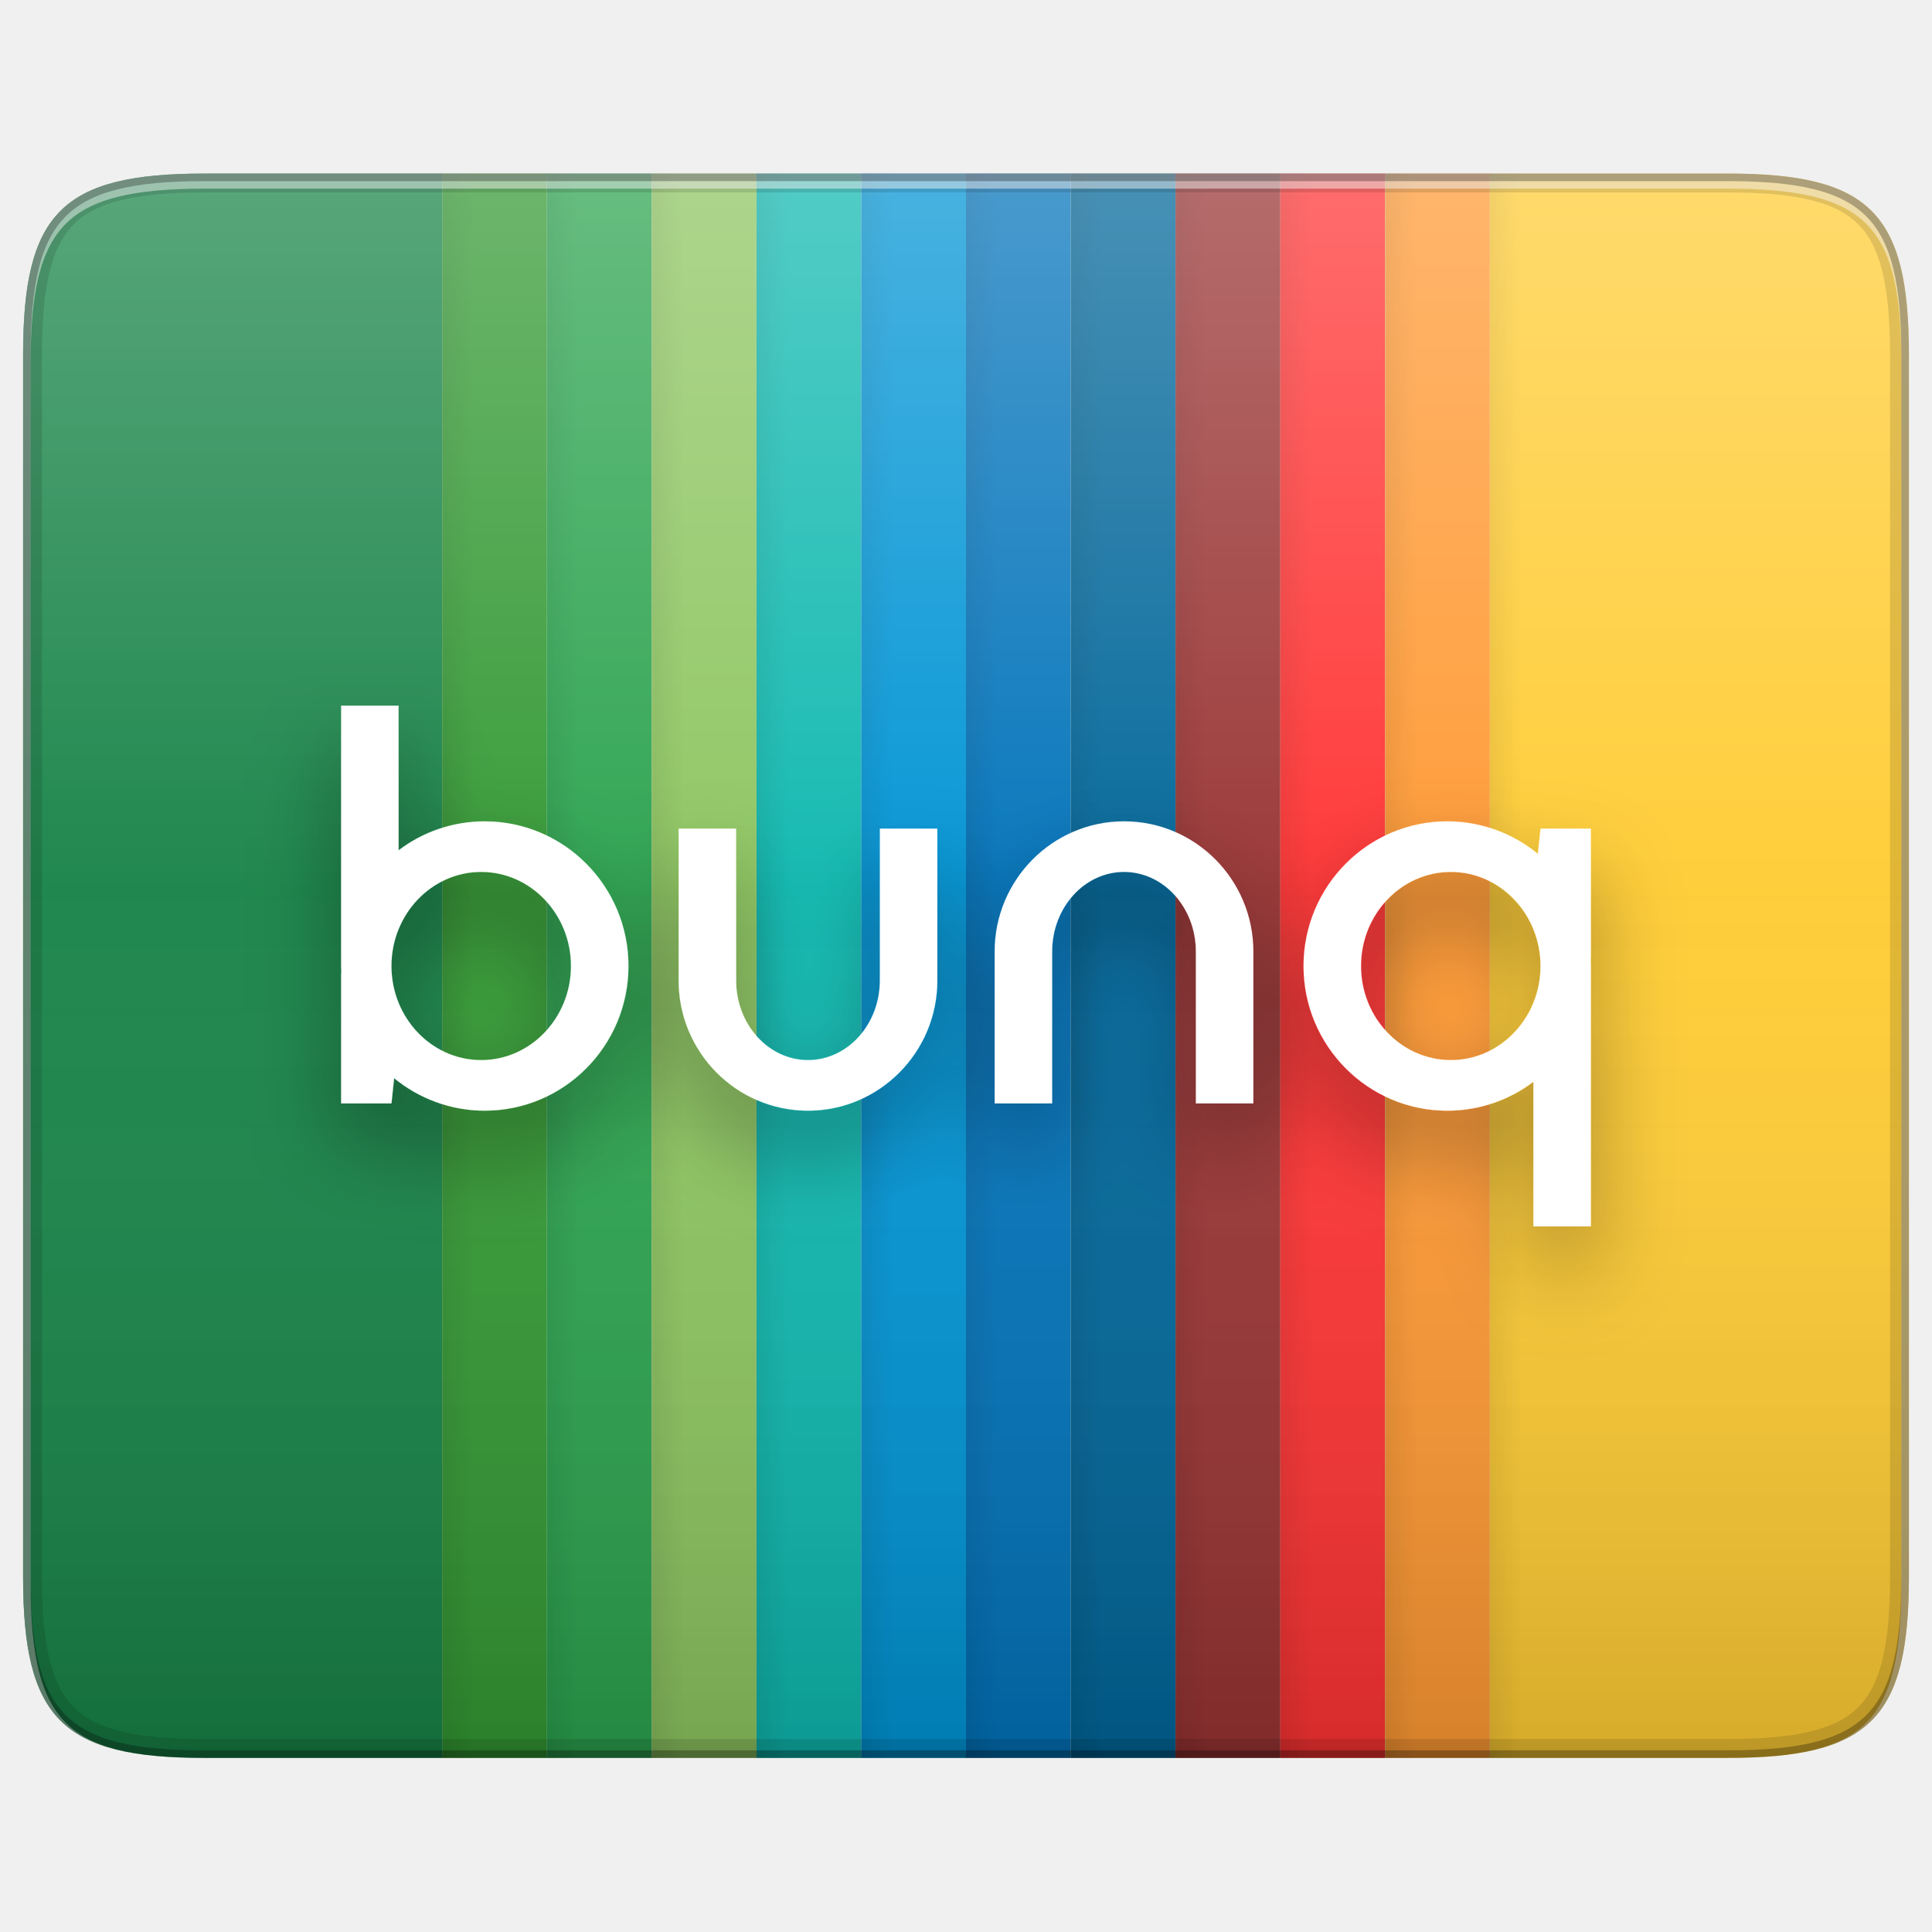
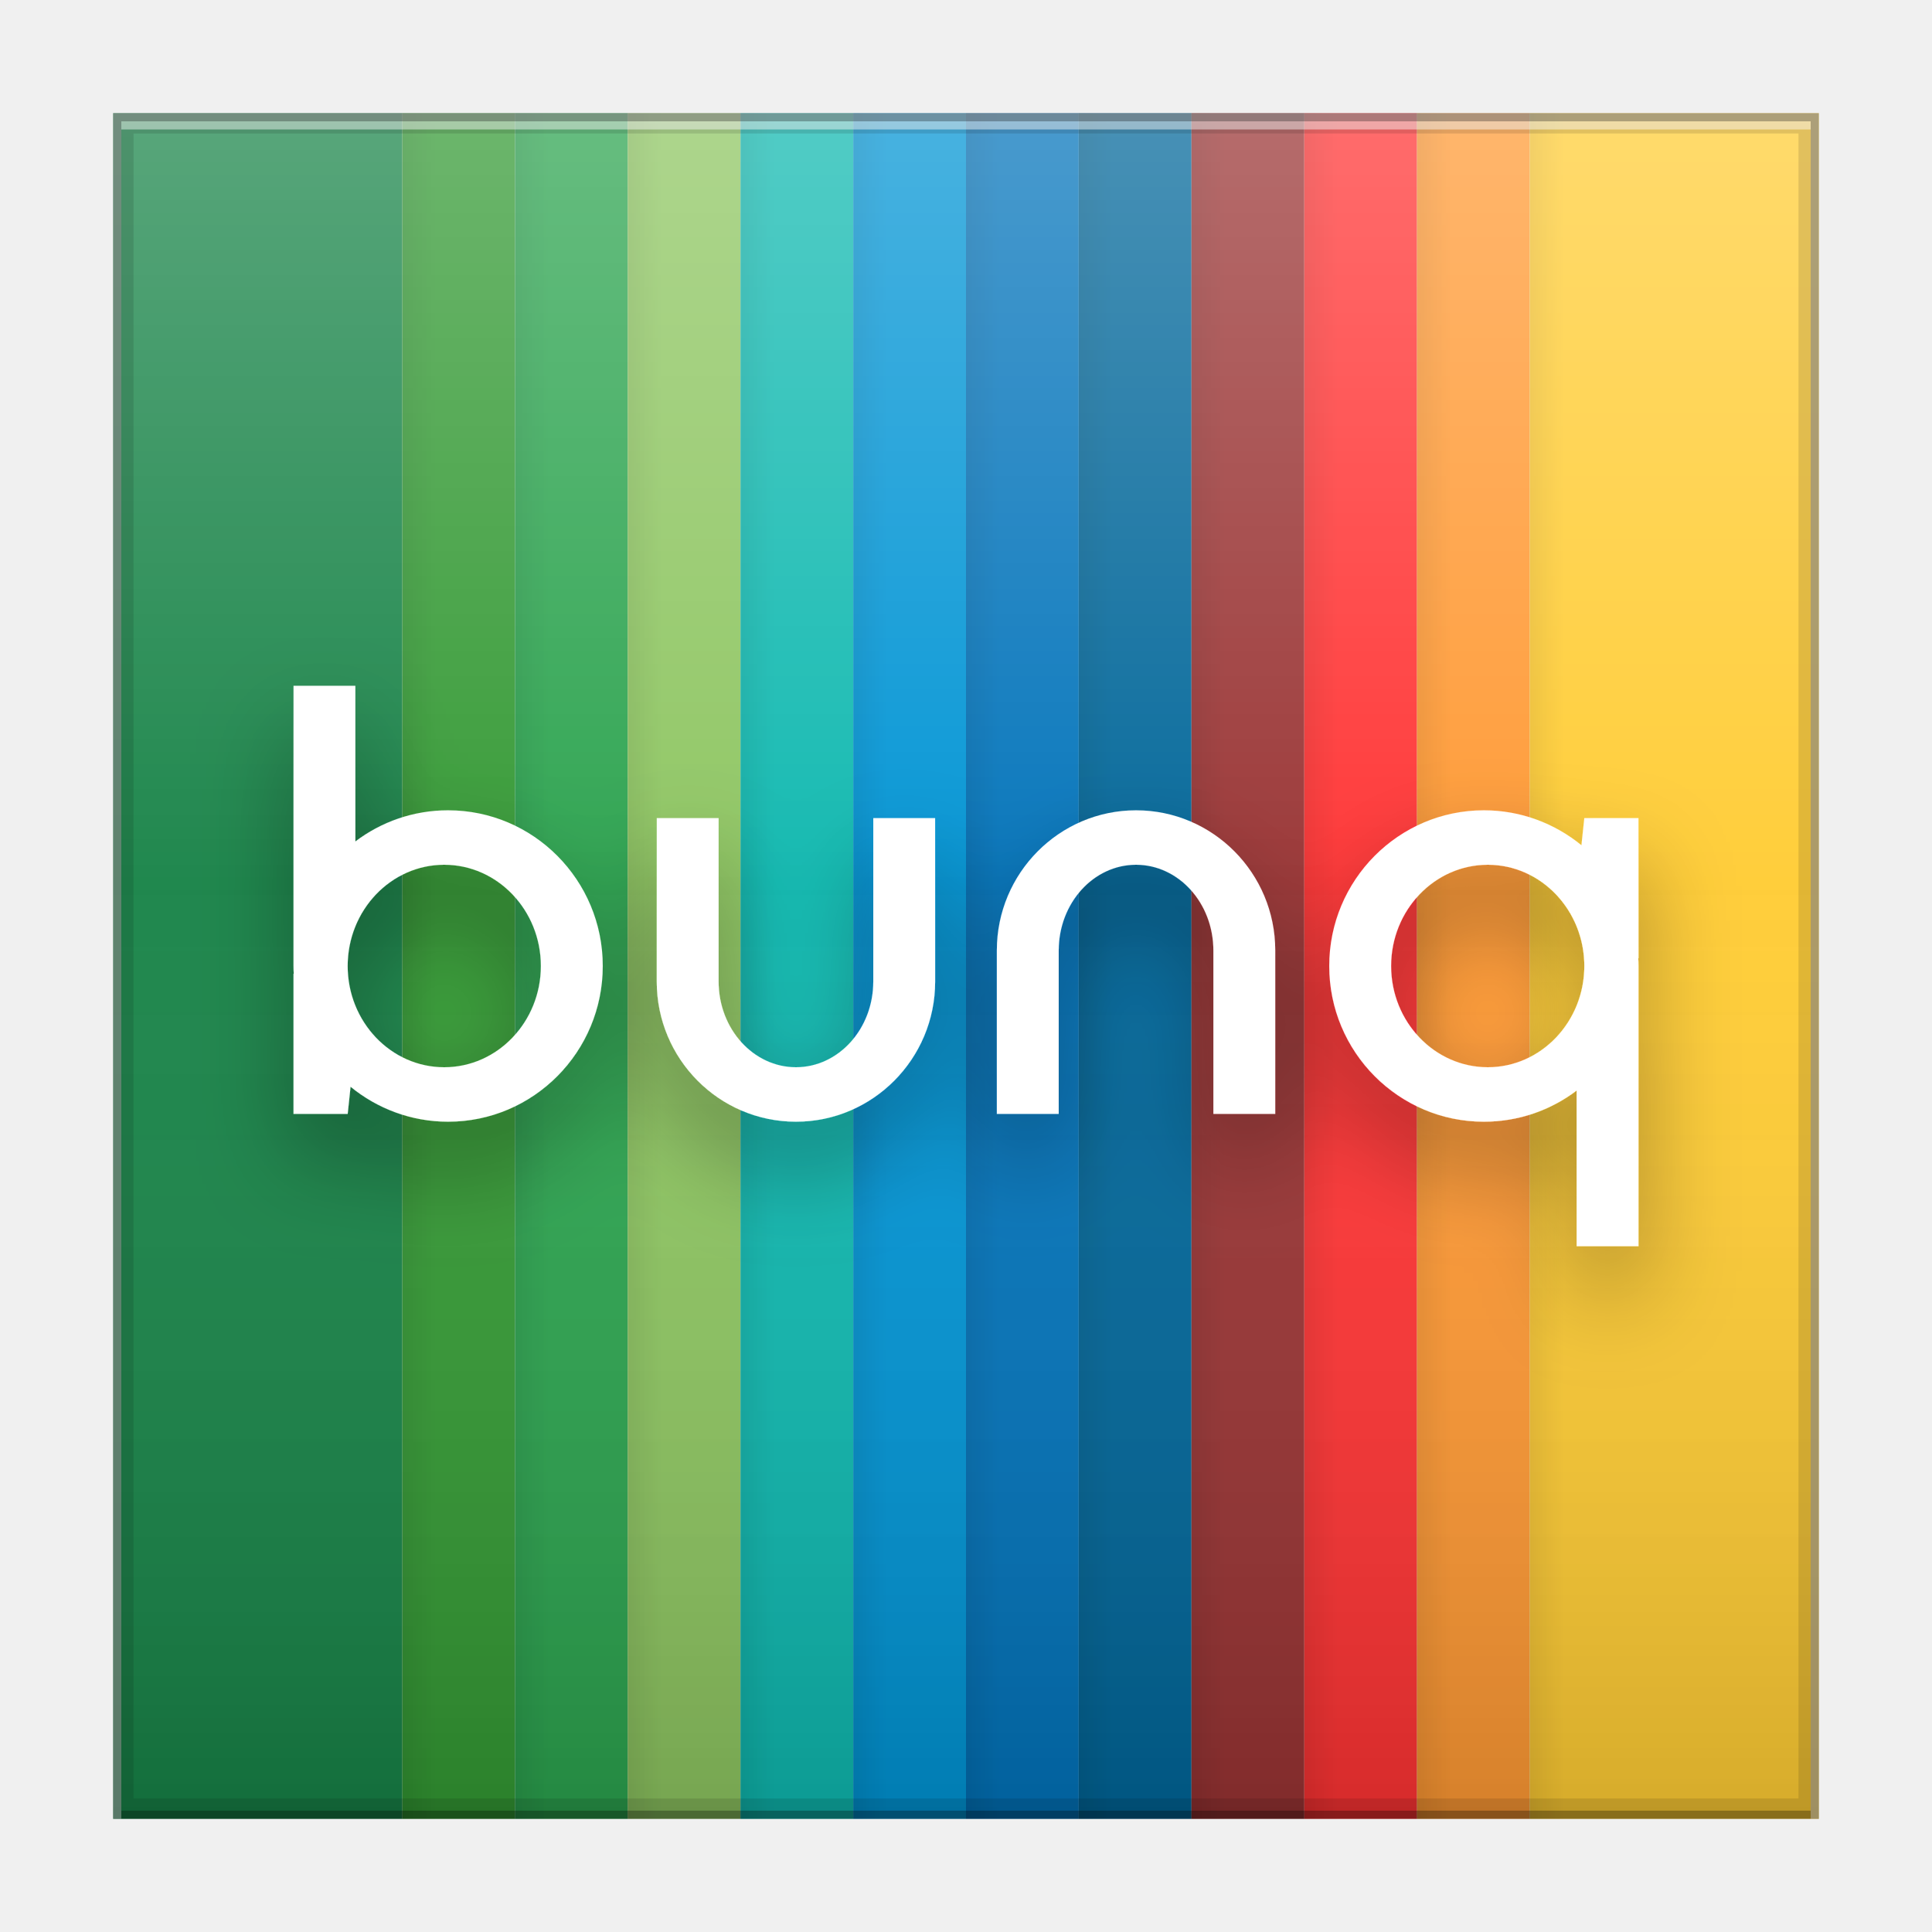
- <svg xmlns="http://www.w3.org/2000/svg" width="256" height="256" viewBox="0 0 256 256">
+ <svg xmlns="http://www.w3.org/2000/svg" width="256" height="256" viewBox="9.062 9.062 237.876 237.876">
  <defs>
-     <path id="tile" d="M27.06 23H228.94C247.74 23 252.94 28.2 252.94 47V208.93C252.94 227.73 247.74 232.93 228.94 232.93H27.06C8.26 232.93 3.06 227.73 3.06 208.93V47C3.06 28.2 8.26 23 27.06 23Z" />
+     <path id="tile" d="M23 23H233V233H23Z" />
    <clipPath id="tileClip">
      <use href="#tile" />
    </clipPath>
    <linearGradient id="shade" x1="0" y1="23" x2="0" y2="233" gradientUnits="userSpaceOnUse">
      <stop offset="0" stop-color="#FFFFFF" stop-opacity="0.28" />
      <stop offset="0.45" stop-color="#FFFFFF" stop-opacity="0.04" />
      <stop offset="1" stop-color="#000000" stop-opacity="0.16" />
    </linearGradient>
    <linearGradient id="fold" x1="0" y1="0" x2="1" y2="0">
      <stop offset="0" stop-color="#000" stop-opacity="0.07" />
      <stop offset="0.3" stop-color="#000" stop-opacity="0" />
      <stop offset="1" stop-color="#000" stop-opacity="0" />
    </linearGradient>
    <filter id="sh" x="-20%" y="-30%" width="140%" height="160%">
      <feDropShadow dx="0" dy="2.5" stdDeviation="2.5" flood-color="#000" flood-opacity="0.35" />
    </filter>
  </defs>
  <g clip-path="url(#tileClip)">
    <rect x="0" y="0" width="58.59" height="256" fill="#178347" />
    <rect x="58.59" y="0" width="13.88" height="256" fill="#339933" />
    <rect x="72.47" y="0" width="13.88" height="256" fill="#2BA34E" />
    <rect x="86.35" y="0" width="13.89" height="256" fill="#8DC560" />
    <rect x="100.24" y="0" width="13.88" height="256" fill="#0EB8AF" />
    <rect x="114.12" y="0" width="13.88" height="256" fill="#0094D4" />
    <rect x="128" y="0" width="13.88" height="256" fill="#0173BA" />
    <rect x="141.88" y="0" width="13.88" height="256" fill="#006699" />
    <rect x="155.76" y="0" width="13.89" height="256" fill="#993333" />
    <rect x="169.65" y="0" width="13.88" height="256" fill="#FF3333" />
    <rect x="183.53" y="0" width="13.88" height="256" fill="#FF9933" />
    <rect x="197.41" y="0" width="58.59" height="256" fill="#FFCC33" />
    <g fill="url(#fold)">
      <rect x="58.59" y="0" width="13.88" height="256" />
      <rect x="72.47" y="0" width="13.88" height="256" />
      <rect x="86.35" y="0" width="13.89" height="256" />
      <rect x="100.24" y="0" width="13.88" height="256" />
      <rect x="114.12" y="0" width="13.88" height="256" />
      <rect x="128" y="0" width="13.88" height="256" />
      <rect x="141.88" y="0" width="13.88" height="256" />
      <rect x="155.76" y="0" width="13.89" height="256" />
      <rect x="169.65" y="0" width="13.88" height="256" />
      <rect x="183.53" y="0" width="13.88" height="256" />
      <rect x="197.41" y="0" width="13.88" height="256" />
    </g>
    <rect x="0" y="0" width="256" height="256" fill="url(#shade)" />
  </g>
  <g transform="translate(3.8 3.8) scale(2.3)" fill="#FFFFFF" filter="url(#sh)">
    <path d="m49.037,46.083 l3.311,0 0,8.752c0,4.135 -3.343,7.5 -7.451,7.5 -4.114,0 -7.451,-3.365 -7.451,-7.5l0,-8.752 3.311,0 0,8.752c0,2.53 1.858,4.585 4.14,4.585 2.282,0 4.14,-2.054 4.14,-4.585l0,-8.752z" />
    <path d="m67.243,61.917 l3.311,0 0,-8.752c0,-4.135 -3.336,-7.5 -7.451,-7.5 -4.108,0 -7.451,3.365 -7.451,7.5l0,8.752 3.311,0 0,-8.752c0,-2.530 1.858,-4.585 4.14,-4.585 2.282,0 4.14,2.054 4.14,4.585l0,8.752z" />
    <path d="m20.899,61.917 l-2.899,0 0,-7.5 0.013,0C18.006,54.28 18,54.137 18,54L18,39l3.311,0 0,8.335c1.382,-1.05 3.105,-1.67 4.963,-1.67 4.571,0 8.28,3.737 8.28,8.335 0,4.598 -3.709,8.335 -8.28,8.335 -1.974,0 -3.793,-0.704 -5.22,-1.872l-0.154,1.454zM26.068,48.58c-2.854,0 -5.169,2.433 -5.169,5.420 0,2.987 2.314,5.42 5.169,5.42 2.854,0 5.175,-2.433 5.175,-5.42 0,-2.987 -2.321,-5.42 -5.175,-5.42z" />
    <path d="m87.101,46.083 l2.899,0 0,7.5 -0.013,0C89.994,53.72 90,53.863 90,54L90,69l-3.311,0 0,-8.335c-1.382,1.05 -3.105,1.67 -4.963,1.67 -4.571,0 -8.28,-3.737 -8.28,-8.335 0,-4.598 3.709,-8.335 8.28,-8.335 1.974,0 3.793,0.704 5.22,1.872l0.154,-1.454zM81.932,59.42c2.854,0 5.169,-2.433 5.169,-5.42 0,-2.987 -2.314,-5.42 -5.169,-5.42 -2.854,0 -5.175,2.433 -5.175,5.42 0,2.987 2.321,5.42 5.175,5.42z" />
  </g>
  <g clip-path="url(#tileClip)" fill="none">
    <use href="#tile" stroke="#000" stroke-opacity="0.12" stroke-width="5" />
    <use href="#tile" stroke="#FFFFFF" stroke-opacity="0.45" stroke-width="2" transform="translate(0 1)" />
    <use href="#tile" stroke="#000" stroke-opacity="0.28" stroke-width="2" />
  </g>
</svg>
